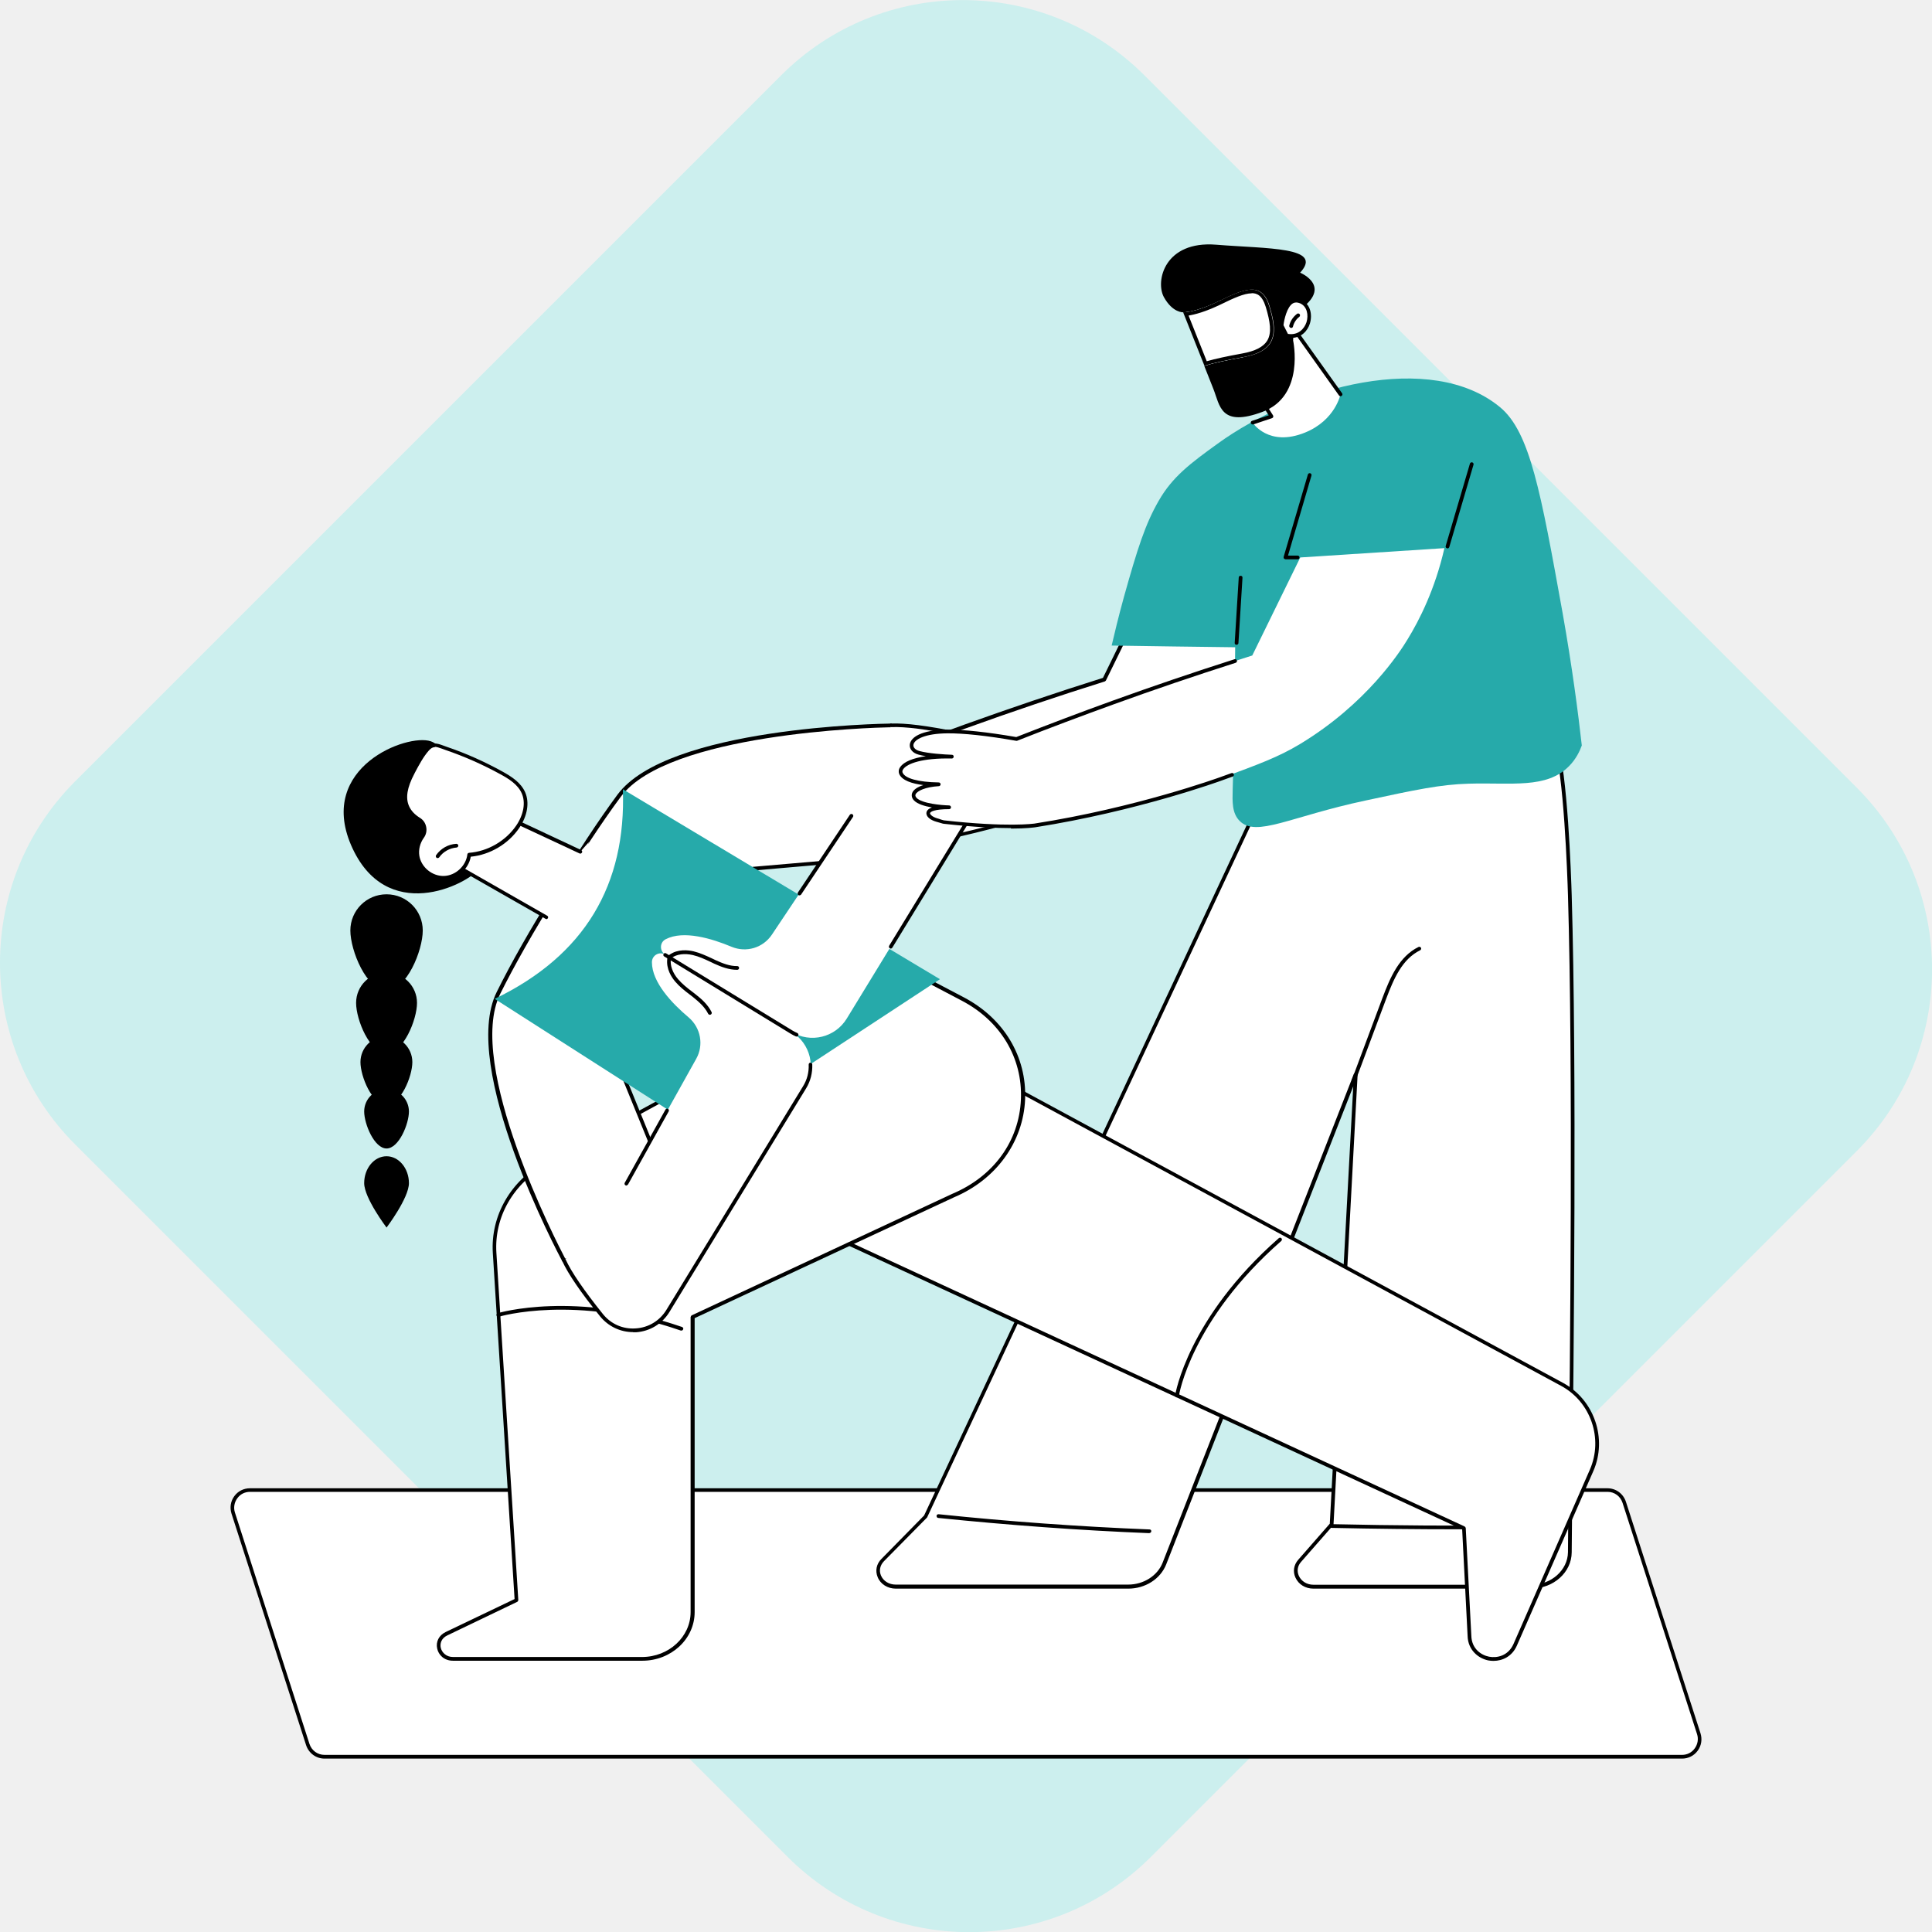
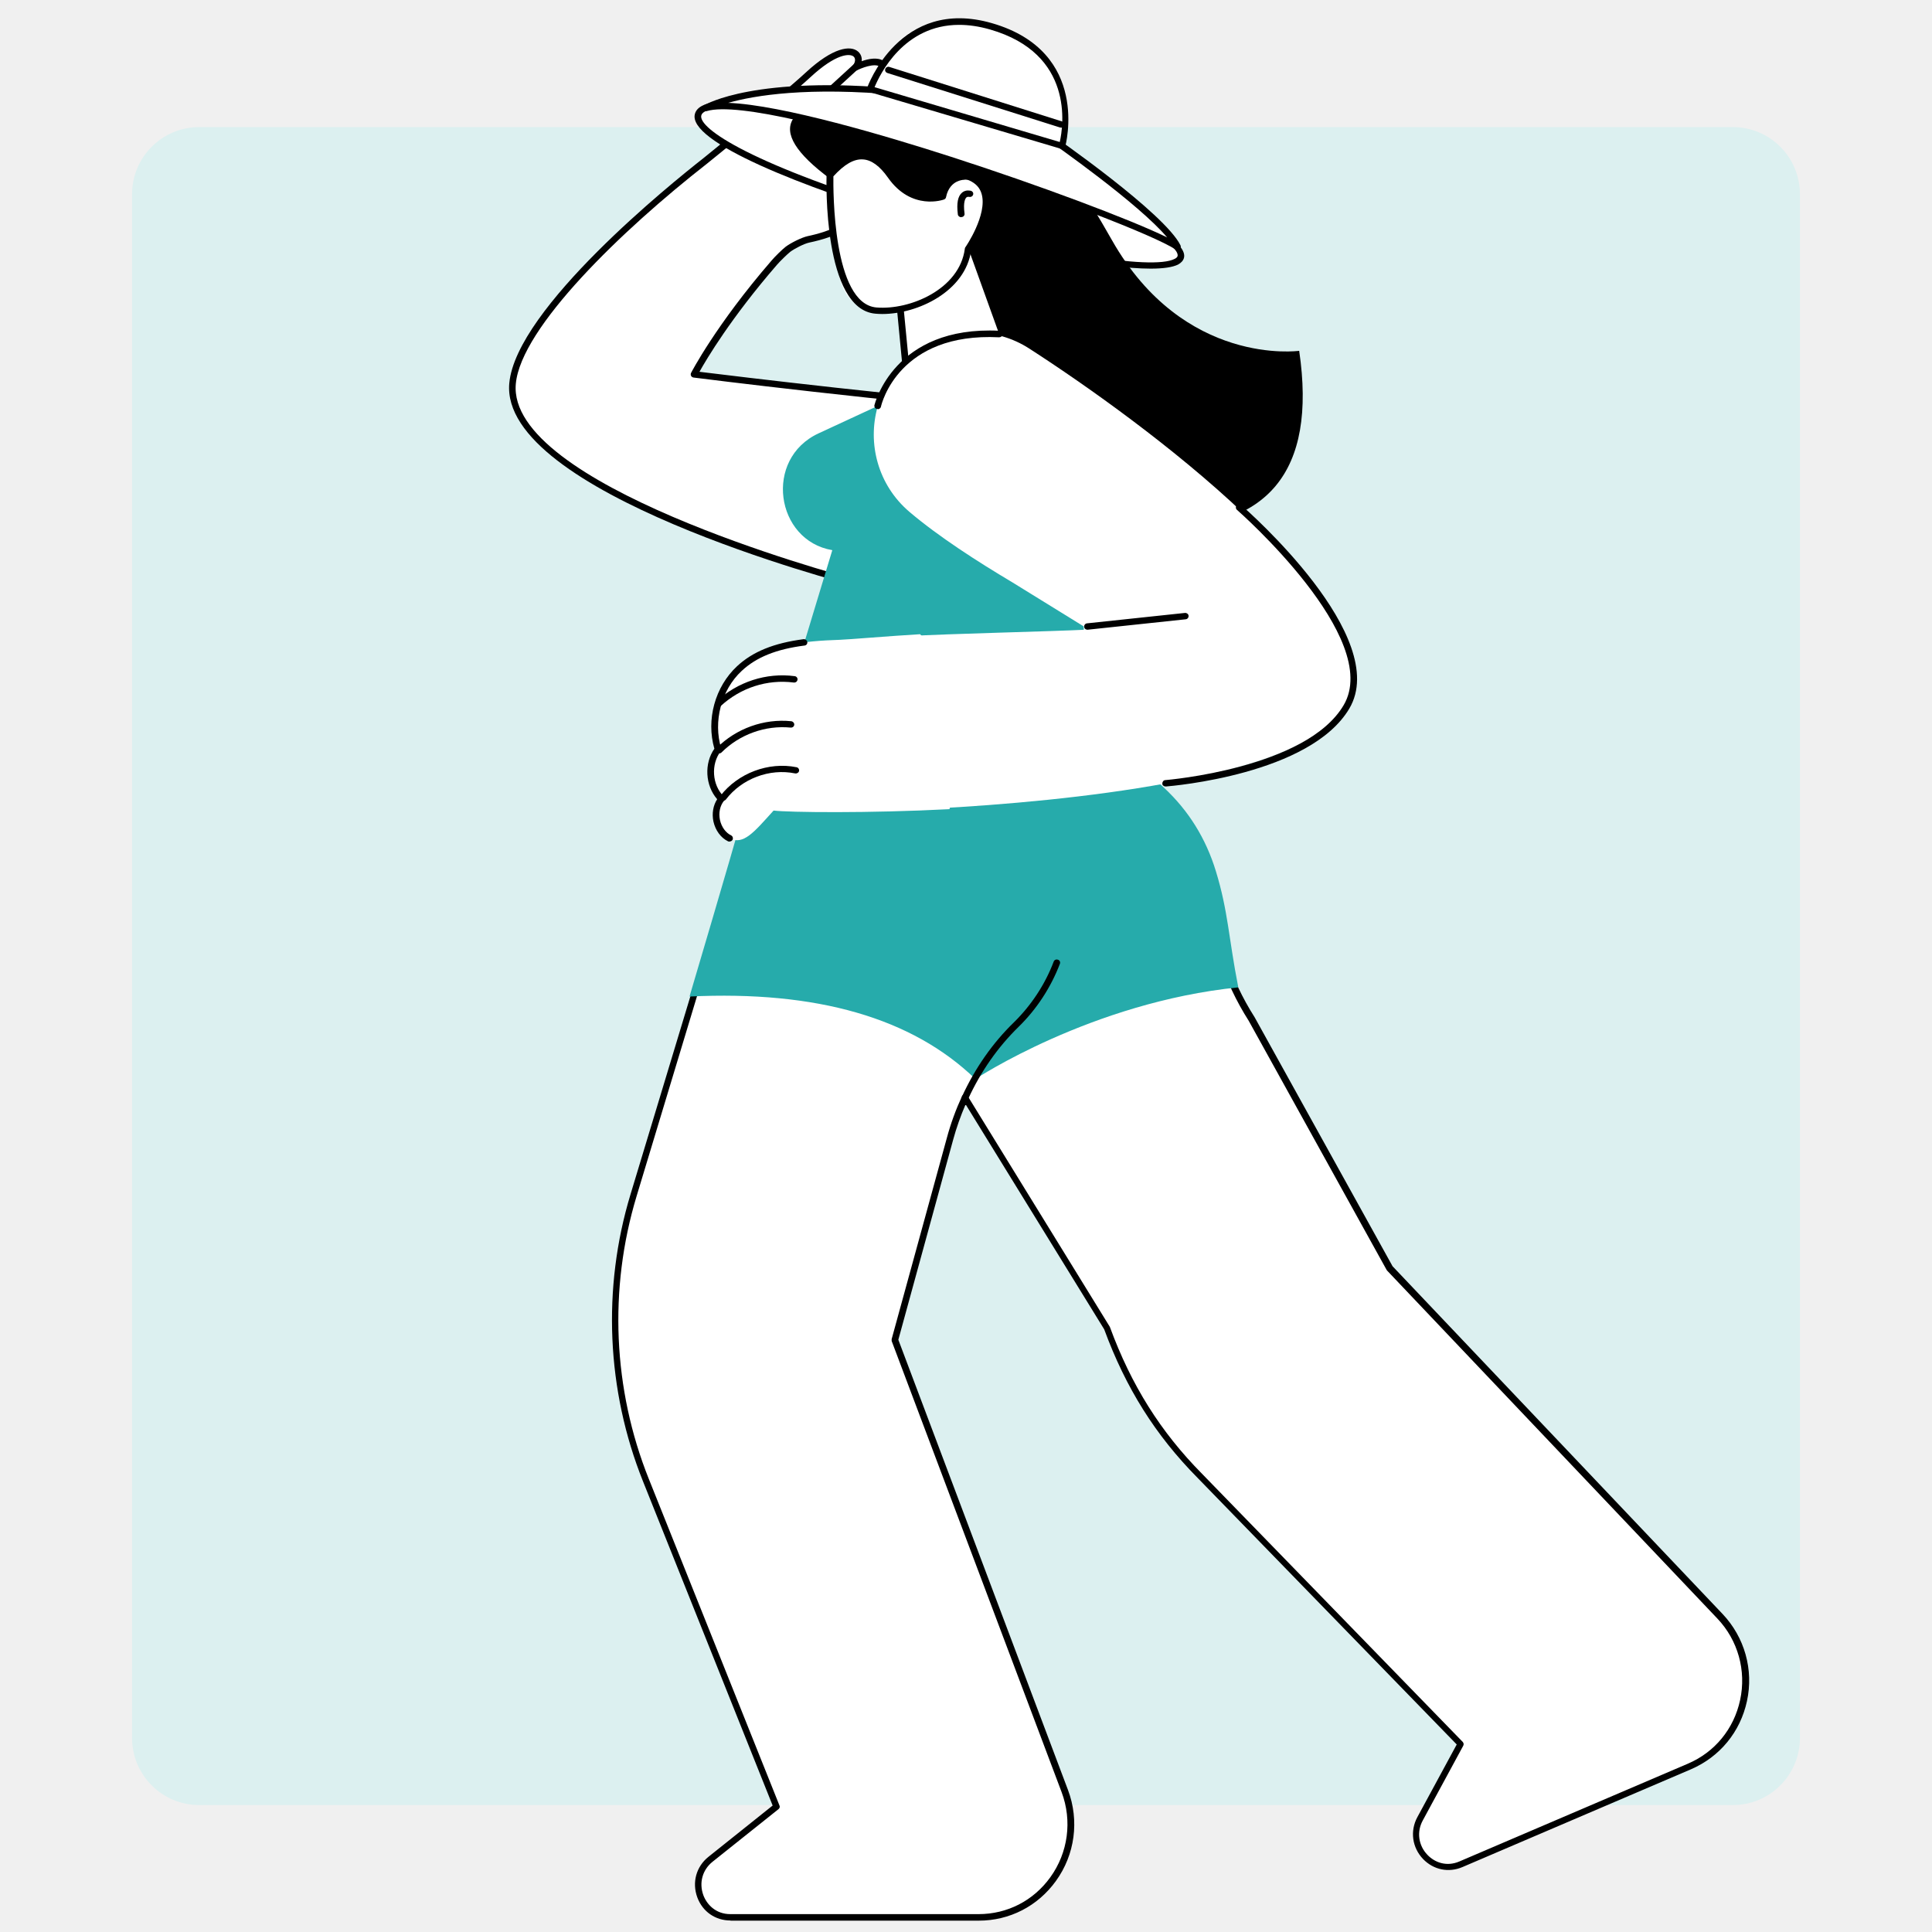
<svg xmlns="http://www.w3.org/2000/svg" id="Capa_1" data-name="Capa 1" viewBox="0 0 124.35 124.35">
  <defs>
    <style>
      .cls-1 {
+         fill: none;
+       }
+ 
+       .cls-2 {
+         fill: #26abab;
+       }
+ 
+       .cls-3 {
+         fill: #dcf0f0;
+       }
+ 
+       .cls-4 {
+         clip-path: url(#clippath-1);
+       }
+ 
+       .cls-5 {
        fill: #fff;
      }

-       .cls-2 {
-         fill: #26aaaa;
-       }
- 
-       .cls-3 {
-         fill: #ccefee;
+       .cls-6 {
+         clip-path: url(#clippath);
      }
    </style>
+     <clipPath id="clippath">
+       <rect class="cls-1" x="32.76" y=".73" width="79.81" height="122.89" />
+     </clipPath>
+     <clipPath id="clippath-1">
+       <rect class="cls-1" x="32.76" y=".73" width="79.81" height="122.89" />
+     </clipPath>
  </defs>
-   <rect class="cls-3" x="13.22" y="13.52" width="97.91" height="97.32" rx="16.53" ry="16.53" transform="translate(62.18 -25.75) rotate(45)" />
+   <rect class="cls-3" x="8.18" y="8.5" width="108" height="107.35" rx="4.32" ry="4.32" transform="translate(124.35 0) rotate(90)" />
  <g>
-     <g>
-       <path class="cls-1" d="M108.26,113.07H20.89c-.49,0-.93-.32-1.08-.79l-4.8-14.9c-.24-.73.31-1.48,1.08-1.48h87.37c.49,0,.93.32,1.08.79l4.8,14.9c.24.73-.31,1.48-1.08,1.48Z" />
-       <path d="M108.26,113.19H20.89c-.55,0-1.02-.35-1.19-.87l-4.8-14.9c-.12-.39-.06-.79.18-1.12.24-.33.61-.51,1.01-.51h87.37c.55,0,1.02.35,1.19.87l4.8,14.9c.12.39.06.79-.18,1.12-.24.33-.61.51-1.01.51ZM16.09,96.02c-.33,0-.63.15-.82.42-.19.26-.25.6-.15.91l4.8,14.9c.14.42.52.7.97.7h87.37c.33,0,.63-.15.82-.42.19-.26.25-.6.15-.91l-4.8-14.9c-.14-.42-.52-.7-.96-.7H16.09Z" />
+     <g class="cls-6">
+       <path class="cls-5" d="M49.85,16.91c-3.63,4.19-5.15,7.19-5.15,7.19q13.36,1.69,22.88,2.38l-12.4,11.07c-13-4.31-22.83-7.87-22.2-12.86.52-4.08,8.13-10.98,12.39-14.32q5.07-4.09,6.64-5.55c2.65-2.47,3.7-1.3,3.05-.48q2.16-1.13,1.99.67,2.29-.83,1.31,1.4,2.13-.36.54,1.84c-.64.88-1.45,1.74-1.45,1.74q.58.39-.05,1.29c-.63.9-1.81,2.31-3.03,3.25-.6.46-1.66.74-2.31.88-.38.08-1.03.42-1.32.64-.21.16-.68.63-.88.86" />
+       <path d="M67.08,26.65l-11.95,10.67c-1.73-.46-22.53-6.16-21.93-12.62.33-3.62,6.84-9.9,12.31-14.17.05-.04,5.09-4.11,6.65-5.56,1.65-1.53,2.54-1.54,2.78-1.33.14.12.12.37-.05.58-.06.08-.06.19,0,.26.06.07.17.09.26.05.27-.14,1.11-.48,1.47-.25.17.11.24.35.2.71,0,.07.02.14.08.18.06.04.14.05.2.03.23-.08.93-.26,1.17-.02.17.17.12.57-.13,1.14-.03.07-.02.15.03.21.05.06.13.09.2.07.17-.03.68-.06.83.16.07.1.15.44-.51,1.35-.62.86-1.43,1.71-1.44,1.72-.04.04-.06.1-.05.16,0,.06.04.11.09.15.04.03.38.31-.1,1.01-.62.9-1.78,2.27-2.99,3.21-.57.44-1.64.72-2.22.84-.4.09-1.09.44-1.41.68-.22.17-.7.64-.91.89-3.6,4.16-5.16,7.2-5.18,7.23-.03.06-.03.13,0,.19.03.06.09.1.16.11.13.02,13.02,1.64,22.41,2.35M55.18,37.75c.05,0,.1-.02.14-.05l12.4-11.07c.06-.06.08-.14.06-.22-.03-.08-.1-.13-.19-.14-8.62-.63-20.53-2.09-22.57-2.34.45-.81,2.02-3.46,4.99-6.89.19-.22.66-.68.85-.83.28-.21.9-.53,1.24-.6.76-.16,1.79-.45,2.39-.92,1.25-.96,2.44-2.38,3.08-3.3.5-.71.32-1.18.16-1.41.26-.28.85-.94,1.34-1.62.6-.83.77-1.42.52-1.81-.2-.31-.61-.37-.91-.38.21-.59.18-1.01-.08-1.28-.34-.34-.96-.26-1.33-.17-.02-.37-.15-.64-.4-.8-.4-.26-.99-.13-1.41.02.03-.24-.05-.46-.23-.62-.48-.42-1.61-.28-3.36,1.34-1.55,1.44-6.57,5.5-6.62,5.54-2,1.57-12.02,9.63-12.47,14.46-.65,7.04,21.42,12.84,22.35,13.08.02,0,.04,0,.05,0" />
+       <path d="M54.64,11.32c.18,0,.35-.02.53-.05.77-.17,1.37-.75,1.75-1.18.08-.09.07-.22-.02-.29-.09-.07-.22-.06-.3.02-.34.38-.87.91-1.52,1.05-.46.1-.93.01-1.44-.08-.55-.1-1.13-.21-1.69-.05-.11.03-.18.14-.15.25.03.11.15.18.26.14.47-.13.97-.03,1.5.06.35.07.72.13,1.08.13" />
+       <path d="M55.67,9.44c.05,0,.1-.02.14-.05.58-.51,1.15-1.12,1.71-1.72.35-.37.68-.73,1.01-1.06.08-.08.08-.21,0-.29-.08-.08-.22-.08-.3,0-.34.33-.68.71-1.02,1.07-.55.59-1.11,1.19-1.68,1.69-.09.08-.09.21-.01.29.04.04.1.07.16.07" />
+       <path d="M54.21,7.92c.05,0,.1-.02.15-.06.48-.44.94-.89,1.39-1.33.45-.43.91-.88,1.38-1.32.09-.08.09-.21,0-.29-.08-.08-.22-.09-.3,0-.48.44-.94.89-1.39,1.33-.45.44-.91.89-1.38,1.32-.09.08-.09.21,0,.29.04.04.1.06.16.06" />
+       <path d="M52.74,6.65c.05,0,.11-.02.15-.06.25-.23.72-.66,1.2-1.1.47-.43.95-.87,1.2-1.1.09-.08.09-.21,0-.29-.08-.08-.22-.09-.3,0-.25.23-.72.66-1.2,1.1-.47.43-.95.87-1.2,1.1-.09.08-.09.21,0,.29.04.04.1.06.15.06" />
+       <path class="cls-5" d="M40.78,76.95l6.42-21.25c1.06-4.95,5.42-8.65,10.65-8.65,1.58,0,3.1.35,4.46.98,3.77-1.84,6.88-.94,10.25,1.94,2.44,2.09,5.3,4.54,5.41,7.51.11,2.89,1.05,5.68,2.6,8.11l8.89,16.05,21.26,22.4c2.88,3.03,1.86,8.03-1.97,9.67l-14.7,6.29c-1.81.77-3.57-1.19-2.63-2.93l2.6-4.8-16.79-17.27c-2.78-2.82-4.62-5.83-5.97-9.51l-9.14-14.84c-.39.86-.72,1.75-.97,2.67l-3.55,12.95,10.94,29.04c1.48,3.92-1.39,8.13-5.55,8.13h-15.97c-1.96,0-2.83-2.5-1.29-3.73l4.25-3.39-8.41-21.02c-2.33-5.84-2.62-12.3-.8-18.32" />
+       <path d="M62.11,70.43h-.01c-.08,0-.15.05-.18.12-.4.87-.73,1.77-.98,2.7l-3.55,12.94s0,.08,0,.12l10.94,29.04c.69,1.84.42,3.89-.73,5.48-1.09,1.51-2.77,2.37-4.62,2.37h-15.97c-.95,0-1.52-.63-1.74-1.22-.29-.79-.06-1.63.59-2.15l4.25-3.39c.07-.06.1-.15.06-.23l-8.41-21.02c-2.31-5.77-2.59-12.23-.79-18.19l6.42-21.25c1.06-4.93,5.45-8.5,10.44-8.5h0c1.51,0,2.98.32,4.37.96.06.03.13.03.19,0,3.47-1.7,6.46-1.13,10.01,1.91,2.33,1.99,5.23,4.47,5.34,7.37.11,2.84,1.02,5.68,2.63,8.21l8.88,16.04s.02.03.03.04l21.26,22.4c1.32,1.39,1.87,3.35,1.46,5.24-.4,1.86-1.63,3.36-3.37,4.1l-14.7,6.29c-.86.37-1.62.03-2.05-.42-.59-.61-.71-1.49-.3-2.23l2.6-4.8c.04-.08.03-.17-.03-.24l-16.79-17.27c-2.67-2.7-4.55-5.7-5.92-9.43,0-.01-.01-.02-.02-.04l-9.14-14.84c-.04-.06-.11-.1-.18-.1M47.02,123.62h15.97c1.99,0,3.8-.93,4.97-2.55,1.23-1.7,1.52-3.89.78-5.86l-10.92-28.98,3.53-12.88c.21-.77.48-1.53.8-2.27l8.92,14.48c1.39,3.78,3.3,6.82,6.01,9.56l16.68,17.16-2.53,4.67c-.49.9-.34,1.97.37,2.71.67.69,1.64.89,2.53.51l14.7-6.29c1.86-.8,3.18-2.4,3.61-4.39.44-2.02-.15-4.11-1.57-5.61l-21.24-22.38-8.88-16.03c-1.58-2.48-2.47-5.25-2.57-8.02-.12-3.08-3.09-5.62-5.48-7.66-3.62-3.09-6.83-3.71-10.39-2.01-1.42-.64-2.92-.96-4.46-.96h0c-5.19,0-9.75,3.71-10.85,8.82l-6.42,21.24c-1.83,6.04-1.54,12.6.8,18.45l8.35,20.88-4.13,3.3c-.79.63-1.07,1.65-.72,2.61.34.92,1.16,1.49,2.14,1.49" />
+       <path class="cls-2" d="M79.7,63.55c-9.46.96-16.92,5.9-16.92,5.9q-6.11-5.9-18.4-5.31,3.25-10.98,3.92-13.48c1.05-3.89,12.48-4.97,15.12-3.48,2.64,1.49,5.32.05,5.32.05q7.59,2.51,9.52,8.85c.79,2.58.81,4.25,1.44,7.47" />
+       <path d="M62.11,70.86c.08,0,.16-.05.2-.12.82-1.78,1.91-3.34,3.25-4.65,1.16-1.13,2.08-2.54,2.66-4.06.04-.11-.02-.23-.13-.26-.11-.04-.23.01-.27.12-.55,1.46-1.44,2.81-2.56,3.91-1.38,1.34-2.5,2.95-3.34,4.77-.05.1,0,.23.11.27.03.01.06.02.09.02" />
+       <path class="cls-5" d="M44.94,7.37c-.38,1.31,5.01,3.95,14.03,6.65,9.02,2.7,16.65,3.83,17.03,2.53.38-1.31-6.62-4.55-15.64-7.25-9.02-2.7-15.03-3.23-15.41-1.92" />
+       <path d="M47.22,6.9c2.42,0,6.87.73,13.07,2.59,10.39,3.11,15.76,6.12,15.5,7-.02.06-.08.12-.18.17-1.47.77-8.6-.45-16.58-2.84-10.63-3.18-14.13-5.57-13.89-6.4.03-.1.11-.18.26-.26.33-.17.94-.27,1.82-.27M74.07,17.29c.81,0,1.4-.09,1.75-.26.2-.11.33-.25.38-.42.48-1.66-7.77-5.11-15.79-7.51-7.57-2.27-13.55-3.17-15.22-2.29-.25.13-.4.3-.46.51-.53,1.8,6.98,4.75,14.17,6.9,6.45,1.93,12.21,3.07,15.16,3.07" />
+       <path d="M53.41,11.49q-6.53-4.84,3.59-5.66c8.11-.66,11.09,3.5,14.57,9.63,4.63,8.16,12.05,7.12,12.05,7.12q1.72,11.71-9.52,11.38c-11.24-.33-18.37-19.51-18.37-19.51l-2.32-2.95Z" />
    </g>
-     <g>
-       <g>
-         <g>
-           <g>
-             <path class="cls-1" d="M89.87,44.2l.34.37c2.38,2.57,8.86-.06,9.88,3.11.64,1.97.88,7.87.95,9.96.37,12.65.07,34.21,0,42.3-.01,1.22-1.11,2.21-2.46,2.21h-14.03c-.95,0-1.48-.99-.89-1.66l2.06-2.35,1.55-28.93-12.31,31.46c-.35.89-1.28,1.49-2.33,1.49h-14.96c-.98,0-1.5-1.05-.85-1.71l2.77-2.81,22.62-48.4,7.68-5.02Z" />
-             <path d="M98.57,102.25h-14.03c-.52,0-.96-.27-1.16-.71-.18-.39-.11-.82.18-1.15l2.03-2.32,1.51-28.15-12.04,30.77c-.37.94-1.35,1.56-2.44,1.56h-14.96c-.53,0-.99-.29-1.17-.74-.17-.41-.08-.85.24-1.17l2.75-2.8,22.61-48.38s.02-.04.04-.05l7.68-5.02s.11-.02.15.02l.34.37c1.09,1.17,3.08,1.23,5.01,1.28,2.23.06,4.33.12,4.9,1.87.69,2.13.91,8.69.95,9.99.33,11.23.13,29.37.03,39.11-.01,1.21-.02,2.29-.03,3.19-.01,1.28-1.17,2.32-2.58,2.32ZM87.26,69.06s.02,0,.03,0c.06.01.1.06.09.12l-1.55,28.93s-.01.05-.03.07l-2.06,2.35c-.23.26-.28.59-.14.9.16.35.52.57.94.57h14.03c1.28,0,2.33-.94,2.35-2.09,0-.91.02-1.98.03-3.19.11-9.74.3-27.87-.03-39.1-.04-1.29-.26-7.83-.94-9.92-.52-1.6-2.54-1.65-4.68-1.71-1.98-.05-4.03-.11-5.18-1.35l-.27-.29-7.56,4.94-22.61,48.36s-.01.02-.02.03l-2.77,2.81c-.25.26-.32.6-.19.91.15.36.52.59.95.59h14.96c1,0,1.89-.57,2.22-1.41l12.31-31.46s.06-.08.11-.08ZM59.58,97.61h0,0Z" />
-           </g>
-           <path d="M73.99,98.68s0,0,0,0c-4.52-.18-9.1-.52-13.6-.98-.07,0-.11-.07-.11-.13,0-.07.06-.11.13-.11,4.5.47,9.07.8,13.58.98.07,0,.12.06.11.12,0,.06-.06.11-.12.11Z" />
-           <path d="M93.98,98.43c-2.76,0-5.53-.03-8.27-.09-.07,0-.12-.06-.12-.12,0-.07.05-.12.12-.12,4.06.09,8.17.12,12.23.07h0c.07,0,.12.05.12.12,0,.07-.05.12-.12.12-1.32.01-2.65.02-3.97.02Z" />
-           <path d="M87.13,69.62s-.03,0-.04,0c-.06-.02-.09-.09-.07-.15l1.96-5.24c.5-1.33,1.08-2.67,2.32-3.28.06-.03.13,0,.16.05.03.06,0,.13-.05.16-1.16.57-1.7,1.82-2.2,3.15l-1.96,5.24s-.06.08-.11.08Z" />
-         </g>
-         <g>
-           <g>
-             <path class="cls-1" d="M83.44,36.82c-3.09.2-6.19.4-9.28.6-1.03,2.1-2.06,4.21-3.09,6.31-2.92.92-5.92,1.92-8.99,3.03-2.12.77-4.19,1.55-6.2,2.34-1.45-.25-3.19-.5-4.44-.49-2.57.03-2.69,1.14-1.83,1.37.62.17,1.62.22,2.12.24-2.63-.05-3.44.64-3.28,1.06.22.59,1.63.7,2.44.71-1.2.07-1.91.53-1.52.95.44.48,2.19.53,2.19.53-1.81-.02-1.48.61-.83.81.25.07.44.14.48.14,4.16.47,5.85.21,5.85.21,6.65-1.03,11.99-3,11.99-3,2.46-.91,3.69-1.36,5.06-2.18,4.32-2.6,6.48-5.97,6.95-6.75.75-1.22,1.77-3.21,2.38-5.89Z" />
-             <path d="M55.53,54.84c-.95,0-2.36-.06-4.34-.28-.03,0-.08-.02-.22-.06-.08-.02-.17-.05-.28-.08-.33-.1-.64-.31-.6-.58.02-.14.14-.25.35-.33-.46-.08-.94-.22-1.16-.46-.13-.14-.17-.31-.11-.47.08-.21.34-.39.72-.51-.73-.09-1.39-.3-1.56-.73-.05-.14-.03-.3.08-.44.23-.33.81-.57,1.64-.69-.17-.03-.33-.06-.47-.1-.38-.1-.6-.37-.56-.66.06-.45.72-.93,2.42-.95,1.04,0,2.52.15,4.43.48,2.04-.8,4.12-1.59,6.17-2.33,2.95-1.06,5.96-2.08,8.95-3.02l3.07-6.27s.06-.06.1-.07l9.28-.6s.07.01.1.04c.02.03.03.07.03.1-.48,2.12-1.28,4.11-2.39,5.93-.75,1.23-2.94,4.35-6.99,6.79-1.38.83-2.62,1.29-5.08,2.19-.05.02-5.43,1.98-12.01,3.01-.04,0-.51.08-1.54.08ZM51.49,53.61c-.89,0-1.15.17-1.16.26-.01.07.14.23.43.32.11.03.2.06.28.09.08.02.16.05.18.05,4.09.46,5.8.21,5.82.21,6.56-1.02,11.91-2.97,11.97-2.99,2.45-.9,3.68-1.36,5.04-2.17,4.01-2.41,6.17-5.5,6.91-6.71,1.07-1.75,1.85-3.66,2.33-5.7l-9.05.58-3.06,6.25s-.04.05-.07.06c-3,.94-6.02,1.96-8.98,3.03-2.07.75-4.15,1.53-6.2,2.34-.02,0-.04.01-.06,0-1.88-.33-3.4-.49-4.42-.48-1.44.01-2.14.39-2.19.74-.02.17.13.33.39.4.6.16,1.56.22,2.09.24.07,0,.12.06.11.12,0,.07-.05.12-.12.12-1.92-.04-2.87.33-3.12.68-.06.08-.07.15-.05.22.15.38,1,.62,2.33.64.06,0,.12.05.12.12,0,.06-.05.12-.11.12-.87.05-1.41.31-1.5.53-.02.05-.03.12.06.22.34.37,1.63.48,2.1.49.07,0,.12.06.12.12,0,.07-.05.12-.12.12-.02,0-.04,0-.06,0Z" />
-           </g>
-           <g>
-             <path class="cls-2" d="M79.5,41.67c-.03,3.75-.08,6.63-.16,9.15-.02.78-.05,1.52.45,2.02,1.07,1.07,3.23-.28,8.12-1.32,3.21-.69,4.81-1.03,6.63-1.08,2.76-.08,4.99.34,6.44-1.12.46-.46.7-.98.83-1.34-.23-2.05-.61-5.01-1.24-8.55-1.4-7.75-2.09-11.62-4.02-13.22-4.43-3.67-13.09-1.34-18.17,2.34-1.76,1.27-2.92,2.14-3.8,3.68-.87,1.51-1.36,3.05-2.24,6.19-.36,1.31-.62,2.4-.79,3.13,2.65.04,5.3.08,7.95.11Z" />
-             <path d="M79.58,41.5s0,0,0,0c-.07,0-.12-.06-.11-.13l.26-4.2c0-.07.06-.12.13-.11.07,0,.12.06.11.13l-.26,4.2c0,.06-.06.11-.12.11Z" />
-             <path d="M93.16,35.29s-.02,0-.03,0c-.06-.02-.1-.08-.08-.15l1.56-5.3c.02-.06.08-.1.15-.08.06.02.1.08.08.15l-1.56,5.3c-.02.05-.06.09-.11.09Z" />
-             <path d="M83.52,36h-.78s-.07-.02-.1-.05c-.02-.03-.03-.07-.02-.11l1.56-5.3c.02-.06.08-.1.15-.08.06.02.1.08.08.15l-1.51,5.15h.62c.07,0,.12.05.12.12s-.05.12-.12.12Z" />
-           </g>
-         </g>
-         <g>
-           <path class="cls-1" d="M81.84,26.79l-1.55-2.42s-1.29-4.22,3.17-2.95l2.82,3.95s-.32,1.67-2.28,2.47c-2.36.96-3.38-.64-3.38-.64l1.22-.41Z" />
-           <path d="M80.62,27.32s-.1-.03-.11-.08c-.02-.06.01-.13.07-.15l1.08-.36-1.47-2.29s-.01-.02-.01-.03c-.02-.08-.56-1.89.35-2.82.57-.58,1.57-.68,2.97-.28.03,0,.05.02.06.05l2.82,3.95c.04.05.03.13-.03.17-.05.04-.13.03-.17-.03l-2.79-3.92c-1.29-.36-2.19-.28-2.69.23-.77.79-.34,2.4-.3,2.57l1.54,2.41s.02.07.01.1c-.01.03-.04.06-.07.07l-1.22.41s-.03,0-.04,0Z" />
-           <g>
-             <g>
-               <path d="M78.5,19.36c-1.6.78-2.34.74-2.34.74,0,0-.68.05-1.25-.98-.56-1.03.05-3.64,3.37-3.37s6.94.13,5.4,1.8c0,0,2.34.96-.39,2.62l-.06,1.75s.78,3.55-1.95,4.58c-2.73,1.03-2.76-.4-3.18-1.46-.12-.31-.34-.86-.59-1.49.61-.19,1.41-.36,2.47-.55,2.3-.41.1-4.41-1.5-3.63Z" />
-               <g>
-                 <path class="cls-1" d="M78.5,19.36c1.6-.78,2.73-1.25,3.21.34.48,1.59.6,2.88-1.7,3.29-1.06.19-1.87.36-2.47.55-.6-1.51-1.37-3.44-1.37-3.44,0,0,.74.04,2.34-.74Z" />
-                 <path d="M80.56,18.87c.32,0,.67.11.91.89.28.93.4,1.66.09,2.17-.25.4-.77.67-1.6.82-.99.18-1.73.34-2.29.5l-1.17-2.94c.38-.06,1.07-.23,2.1-.73.78-.38,1.47-.7,1.96-.7ZM80.56,18.64c-.55,0-1.25.32-2.07.72-1.45.71-2.19.74-2.32.74-.01,0-.02,0-.02,0,0,0,.77,1.93,1.37,3.44.61-.19,1.41-.36,2.47-.55,2.3-.41,2.18-1.7,1.7-3.29-.23-.77-.62-1.06-1.14-1.06Z" />
-               </g>
-             </g>
-             <g>
-               <g>
-                 <path class="cls-1" d="M82.49,20.97s.21-1.99,1.23-1.55c1.02.44.56,2.49-.91,2.18l-.32-.63Z" />
-                 <path d="M83.1,21.75c-.1,0-.21-.01-.32-.03-.04,0-.07-.03-.08-.06l-.32-.63s-.01-.04-.01-.07c0-.05.14-1.28.73-1.63.2-.12.42-.12.66-.02.59.26.72.95.55,1.51-.14.46-.54.93-1.21.93ZM82.89,21.49c.67.11,1.06-.33,1.2-.75.14-.45.05-1.02-.42-1.22-.17-.07-.32-.07-.45,0-.39.23-.57,1.06-.61,1.41l.28.55Z" />
-               </g>
-               <path d="M83.1,21.1s-.02,0-.03,0c-.06-.02-.1-.08-.09-.14.07-.3.25-.57.5-.76.05-.04.13-.03.17.02.04.05.03.13-.02.17-.2.15-.35.38-.41.63-.01.05-.06.09-.12.09Z" />
-             </g>
-           </g>
-         </g>
-       </g>
-       <g>
-         <g>
-           <g>
-             <g>
-               <path class="cls-1" d="M45.62,75.87l48.59,22.48.36,6.93c.04,1.63,2.27,2.08,2.93.59l4.92-11.23c.9-2.06.08-4.47-1.9-5.54l-44.42-24.03-10.49,10.81Z" />
-               <path d="M96.12,106.9c-.11,0-.22-.01-.33-.03-.64-.13-1.31-.67-1.33-1.58l-.35-6.85-48.53-22.45s-.06-.05-.07-.09c0-.04,0-.08.03-.1l10.49-10.81s.1-.05.14-.02l44.42,24.03c2.02,1.09,2.88,3.59,1.96,5.69l-4.92,11.23c-.31.7-.93.98-1.5.98ZM45.83,75.84l48.44,22.41s.07.06.07.1l.36,6.93c.02.84.63,1.25,1.14,1.35.51.1,1.23-.05,1.57-.81l4.92-11.23c.87-1.99.06-4.36-1.85-5.39l-44.34-23.99-10.31,10.62Z" />
-             </g>
-             <path d="M75.76,89.94s-.01,0-.02,0c-.07,0-.11-.07-.1-.14,0-.05.81-4.97,6.67-10.11.05-.04.12-.04.17.01.04.05.04.12-.01.17-5.8,5.08-6.59,9.92-6.59,9.97,0,.06-.06.1-.12.1Z" />
-           </g>
-           <g>
-             <g>
-               <path class="cls-1" d="M58.21,62.33l3.75,1.97c5.45,2.86,5.1,10.25-.61,12.65l-16.77,7.82v18.99c0,1.66-1.46,3.01-3.25,3.01h-12.16c-.97,0-1.29-1.21-.43-1.62l4.5-2.16-1.41-22.35c-.15-2.35,1.14-4.59,3.34-5.78l23.05-12.54Z" />
-               <path d="M41.32,106.89h-12.16c-.59,0-.94-.39-1.02-.78-.1-.44.11-.86.55-1.07l4.43-2.12-1.4-22.27c-.15-2.41,1.15-4.67,3.4-5.89l23.05-12.54s.08-.02.11,0l3.75,1.97c2.59,1.36,4.06,3.82,3.95,6.57-.12,2.75-1.87,5.16-4.57,6.3l-16.7,7.78v18.92c0,1.73-1.51,3.13-3.37,3.13ZM58.21,62.46l-22.99,12.51c-2.17,1.18-3.42,3.35-3.27,5.67l1.41,22.35s-.02.09-.07.11l-4.5,2.16c-.4.19-.48.54-.42.8.07.29.34.59.79.59h12.16c1.73,0,3.13-1.3,3.13-2.89v-18.99s.03-.09.07-.11l16.77-7.82c2.66-1.12,4.31-3.39,4.42-6.09.11-2.66-1.31-5.04-3.82-6.35l-3.69-1.94Z" />
-             </g>
-             <path d="M43.86,85.64s-.03,0-.04,0c-6.78-2.35-11.66-.91-11.71-.89-.06.02-.13-.02-.15-.08-.02-.06.02-.13.08-.15.05-.02,5-1.48,11.86.89.06.02.1.09.07.15-.02.05-.06.08-.11.08Z" />
-           </g>
-         </g>
-         <g>
-           <g>
-             <path class="cls-1" d="M39.84,51.21c-1.48,2-2.94,4.3-4.08,6.21-1.18,1.89-2.57,4.24-3.67,6.47-2.41,4.86,4.22,17.22,4.22,17.22l5.47.05,1.66-3.8-3.23-7.92,3.56-2.12,3.83,2.21,4.33-7.08-3.71-2.41.27-4.14,8.53-.74,2.62-3.21-2.27-5.28s-14.29.17-17.51,4.53Z" />
-             <path d="M41.76,81.29h0l-5.47-.05s-.08-.02-.1-.06c-.27-.51-6.63-12.47-4.22-17.33.93-1.88,2.17-4.06,3.68-6.48,1.47-2.44,2.84-4.53,4.09-6.22l.1.07-.1-.07c3.22-4.36,17.02-4.57,17.61-4.58.04,0,.09.03.11.07l2.27,5.28s.01.09-.02.12l-2.62,3.21s-.05.04-.08.04l-8.42.73-.26,3.96,3.65,2.37c.05.04.07.11.04.16l-4.33,7.08c-.03.06-.11.07-.16.04l-3.77-2.17-3.41,2.04,3.19,7.83s.01.06,0,.09l-1.66,3.8s-.06.07-.11.07ZM36.37,81l5.32.05,1.61-3.68-3.21-7.88c-.02-.05,0-.12.05-.15l3.56-2.12s.08-.02.12,0l3.73,2.15,4.21-6.88-3.61-2.34s-.06-.06-.05-.11l.27-4.14c0-.06.05-.11.11-.11l8.48-.73,2.54-3.11-2.21-5.14c-1.15.02-14.31.38-17.34,4.48-1.24,1.68-2.62,3.77-4.08,6.21-1.5,2.41-2.74,4.59-3.67,6.46-2.27,4.57,3.68,16.1,4.18,17.05Z" />
-           </g>
-           <path class="cls-2" d="M60.49,63.03l-15.12,9.92-13.53-8.66c5.81-2.8,8.47-7.35,8.25-13.49l20.4,12.22Z" />
-           <g>
-             <path class="cls-1" d="M42.82,61.45l8.13,4.97c1.22.74,1.6,2.33.86,3.55l-8.8,14.4c-.95,1.55-3.15,1.69-4.29.27-.97-1.2-1.97-2.55-2.41-3.52l2.83-2.8,5.67-10.17c.5-.89.29-2-.48-2.66-1.07-.9-2.37-2.26-2.37-3.56,0-.45.49-.72.87-.48Z" />
-             <path d="M40.75,85.74c-.83,0-1.6-.37-2.13-1.02-1.23-1.52-2.05-2.72-2.43-3.55-.03-.06,0-.13.06-.16.06-.03.13,0,.16.06.37.81,1.18,1.99,2.39,3.5.52.65,1.29.99,2.12.93.82-.05,1.54-.49,1.97-1.19l8.8-14.4c.26-.42.38-.9.36-1.39,0-.07.05-.12.11-.12.06,0,.12.05.12.11.02.54-.11,1.07-.39,1.53l-8.8,14.4c-.47.77-1.26,1.25-2.16,1.31-.06,0-.13,0-.19,0Z" />
-             <path d="M40.32,76.31s-.04,0-.06-.02c-.06-.03-.08-.1-.05-.16l2.62-4.71c.03-.06.1-.08.16-.05.06.03.08.1.05.16l-2.62,4.71s-.06.06-.1.06Z" />
-             <path d="M45.69,65.32s-.09-.02-.11-.07c-.22-.44-.6-.77-.97-1.07-.07-.06-.15-.11-.22-.17-.33-.25-.66-.51-.93-.83-.23-.27-.6-.82-.51-1.48,0-.07.07-.11.13-.1.07,0,.11.07.1.13-.06.41.11.88.46,1.29.26.3.58.56.9.8.07.06.15.11.22.17.4.31.8.67,1.04,1.15.03.06,0,.13-.05.16-.02,0-.04.01-.05.01Z" />
-           </g>
-           <g>
-             <path class="cls-1" d="M42.82,61.45l8.13,4.97c1.22.74,2.8.36,3.55-.86l8.8-14.4c.95-1.55.07-3.57-1.71-3.94-1.51-.32-3.17-.59-4.24-.54l-1.2,3.8-6.47,9.68c-.57.85-1.65,1.17-2.59.78-1.29-.54-3.1-1.08-4.24-.49-.4.2-.41.76-.03,1Z" />
-             <path d="M57.33,61.05s-.04,0-.06-.02c-.06-.03-.07-.11-.04-.16l5.97-9.77c.43-.7.49-1.54.16-2.3-.33-.76-.98-1.29-1.79-1.46-1.9-.4-3.31-.58-4.21-.54-.06,0-.12-.05-.12-.11,0-.07.05-.12.11-.12.91-.04,2.35.14,4.27.54.89.19,1.61.77,1.96,1.6.36.83.29,1.75-.18,2.52l-5.97,9.77s-.06.06-.1.06Z" />
-             <path d="M51.28,66.71s-.03,0-.05,0c-.12-.05-.24-.12-.36-.19l-8.12-4.96c-.06-.03-.07-.11-.04-.16.03-.06.11-.07.16-.04l8.12,4.96c.11.07.22.12.33.17.06.03.09.1.06.16-.02.04-.06.07-.11.07Z" />
-             <path d="M51.46,57.63s-.05,0-.07-.02c-.05-.04-.07-.11-.03-.17l3.34-5c.04-.05.11-.07.17-.03.05.04.07.11.03.17l-3.34,5s-.06.05-.1.05Z" />
-             <path d="M47.44,62.42c-.53,0-1.02-.19-1.48-.4-.08-.04-.17-.08-.25-.12-.36-.17-.73-.34-1.12-.43-.52-.12-1.02-.06-1.36.18-.05.04-.13.02-.17-.03-.04-.05-.02-.13.03-.17.54-.38,1.2-.3,1.55-.22.41.1.8.28,1.17.45.08.04.17.08.25.12.44.2.91.39,1.39.38h0c.07,0,.12.05.12.12,0,.07-.05.12-.12.12,0,0-.01,0-.02,0Z" />
-           </g>
-         </g>
-         <g>
-           <g>
-             <path d="M28.76,50.3s.16-2.19-1.04-2.59c-1.52-.51-7.27,1.66-5.13,6.67,2.23,5.19,7.48,2.59,8.31,1.48.83-1.11-2.15-5.56-2.15-5.56Z" />
-             <g>
-               <path d="M27.21,59.89c0,1.29-1.04,3.85-2.33,3.85s-2.33-2.56-2.33-3.85,1.04-2.33,2.33-2.33,2.33,1.04,2.33,2.33Z" />
-               <path d="M26.84,64.55c0,1.08-.88,3.24-1.96,3.24s-1.96-2.15-1.96-3.24.88-1.96,1.96-1.96,1.96.88,1.96,1.96Z" />
-               <path d="M26.54,68.36c0,.92-.75,2.75-1.67,2.75s-1.67-1.83-1.67-2.75.75-1.67,1.67-1.67,1.67.75,1.67,1.67Z" />
-               <path d="M26.32,71.54c0,.8-.65,2.38-1.44,2.38s-1.44-1.58-1.44-2.38.65-1.44,1.44-1.44,1.44.65,1.44,1.44Z" />
-               <path d="M26.32,76.15c0,.96-1.44,2.86-1.44,2.86,0,0-1.44-1.9-1.44-2.86s.65-1.73,1.44-1.73,1.44.78,1.44,1.73Z" />
-             </g>
-           </g>
-           <path class="cls-1" d="M32.4,52.5l4.95,2.32.55-.62s-1.06,4-2.5,5.34l-.24-.51-5.87-3.35,3.11-3.18Z" />
-           <path d="M35.16,59.15s-.04,0-.06-.02l-5.87-3.35s-.05-.05-.06-.09c0-.04,0-.07.03-.1l3.11-3.18s.09-.05.14-.02l4.95,2.32c.06.03.09.1.06.16-.03.06-.1.09-.16.06l-4.88-2.28-2.94,3.01,5.74,3.28c.06.03.08.11.04.16-.02.04-.06.06-.1.06Z" />
-           <g>
-             <g>
-               <path class="cls-1" d="M32.28,49.76c.56.31,1.15.68,1.41,1.27.31.71.07,1.55-.36,2.19-.7,1.03-1.88,1.72-3.13,1.81-.09.79-.82,1.46-1.62,1.49-.8.02-1.57-.61-1.7-1.4-.07-.44.05-.89.31-1.25.26-.36.17-.87-.21-1.11-.32-.2-.59-.46-.75-.8-.31-.7-.01-1.51.35-2.19.27-.51.56-1.08.93-1.51.39-.45.66-.25,1.22-.06,1.23.42,2.43.95,3.57,1.58Z" />
-               <path d="M28.53,56.64c-.84,0-1.64-.66-1.78-1.5-.08-.45.04-.94.33-1.34.11-.15.15-.34.11-.52-.04-.18-.14-.33-.29-.42-.39-.24-.65-.52-.79-.86-.35-.8.03-1.69.35-2.3l.04-.08c.25-.48.54-1.03.91-1.45.39-.45.72-.33,1.13-.18.07.03.14.05.22.08,1.24.42,2.44.96,3.58,1.59.6.33,1.19.72,1.46,1.33.29.66.15,1.52-.38,2.3-.7,1.03-1.88,1.73-3.12,1.85-.14.81-.9,1.47-1.73,1.49-.01,0-.03,0-.04,0ZM27.99,48.09c-.14,0-.25.06-.4.23-.35.4-.63.93-.88,1.4l-.04.08c-.47.89-.58,1.56-.34,2.09.13.29.36.54.7.75.21.13.35.33.4.58.05.24,0,.5-.15.7-.25.35-.35.77-.29,1.16.12.74.83,1.32,1.58,1.3.75-.02,1.42-.64,1.51-1.38,0-.06.05-.1.11-.11,1.2-.09,2.36-.76,3.04-1.76.48-.71.61-1.49.35-2.07-.25-.57-.83-.93-1.36-1.22-1.13-.62-2.32-1.15-3.55-1.57-.08-.03-.15-.05-.22-.08-.2-.07-.34-.12-.46-.12Z" />
-             </g>
-             <path d="M28.17,55.23s-.05,0-.07-.02c-.05-.04-.07-.11-.03-.17.3-.43.78-.7,1.3-.73.07,0,.12.05.13.11,0,.07-.05.12-.11.13-.44.03-.87.27-1.12.63-.02.03-.06.05-.1.05Z" />
-           </g>
-         </g>
-       </g>
-       <g>
-         <path class="cls-1" d="M92.97,35.28c-3.09.2-6.19.4-9.28.6-1.03,2.1-2.06,4.21-3.09,6.31-2.92.92-5.92,1.92-8.99,3.03-2.12.77-4.19,1.55-6.2,2.34-1.45-.25-3.19-.5-4.44-.49-2.57.03-2.69,1.14-1.83,1.37.62.17,1.62.22,2.12.24-2.63-.05-3.44.64-3.28,1.06.22.59,1.63.7,2.44.71-1.2.07-1.91.53-1.52.95.44.48,2.19.53,2.19.53-1.81-.02-1.48.61-.83.81.25.07.44.14.48.14,4.16.47,5.85.21,5.85.21,6.65-1.03,11.99-3,11.99-3,2.46-.91,3.69-1.36,5.06-2.18,4.32-2.6,6.48-5.97,6.95-6.75.75-1.22,1.77-3.21,2.38-5.89Z" />
-         <path d="M65.07,53.3c-.95,0-2.36-.06-4.34-.28-.03,0-.08-.02-.22-.06-.08-.02-.17-.05-.28-.08-.33-.1-.64-.31-.6-.58.02-.14.14-.25.35-.33-.46-.08-.94-.22-1.16-.46-.13-.14-.17-.31-.11-.47.08-.21.34-.39.72-.51-.73-.09-1.39-.3-1.56-.73-.05-.14-.03-.3.08-.44.23-.33.81-.57,1.64-.69-.17-.03-.33-.06-.47-.1-.38-.1-.6-.37-.56-.66.06-.45.72-.93,2.42-.95,1.04,0,2.52.15,4.43.48,2.04-.8,4.12-1.59,6.17-2.33,2.6-.94,5.25-1.84,7.88-2.68.06-.02.13.01.15.08.02.06-.01.13-.08.15-2.63.84-5.28,1.74-7.87,2.68-2.07.75-4.15,1.53-6.2,2.34-.02,0-.04.01-.06,0-1.88-.33-3.4-.49-4.42-.48-1.44.01-2.14.39-2.19.74-.02.17.13.33.39.4.6.16,1.56.22,2.09.24.07,0,.12.06.11.12,0,.07-.05.12-.12.12-1.92-.04-2.87.33-3.12.68-.06.08-.07.15-.05.22.15.38,1,.62,2.33.64.06,0,.12.05.12.12,0,.06-.05.12-.11.12-.87.05-1.41.31-1.5.53-.02.05-.03.12.06.22.34.37,1.63.48,2.1.49.07,0,.12.06.12.12,0,.07-.06.12-.12.12-.94,0-1.21.16-1.23.26-.01.07.14.23.43.32.11.03.2.06.28.09.08.02.16.05.18.05,4.1.46,5.8.21,5.82.21,6.56-1.02,11.91-2.97,11.97-2.99l.72-.26c.06-.02.13,0,.15.07.02.06,0,.13-.07.15l-.72.26c-.05.02-5.43,1.98-12.01,3.01-.04,0-.51.08-1.54.08Z" />
-       </g>
+     <polygon class="cls-5" points="57.81 18.39 58.53 25.9 65.49 24.15 62.13 14.82 57.81 18.39" />
+     <g class="cls-4">
+       <path d="M65.21,24l-6.49,1.64-.69-7.16,4-3.31,3.18,8.83ZM58.53,26.11s.04,0,.05,0l6.96-1.76c.06-.01.11-.05.13-.1s.03-.11.01-.16l-3.36-9.33c-.02-.06-.08-.11-.15-.13-.07-.02-.14,0-.19.04l-4.32,3.57c-.05.04-.08.11-.07.18l.72,7.51c0,.06.04.12.09.15.04.02.08.04.12.04" />
+       <path class="cls-5" d="M53.43,11.27c.54,4.58-.26,8.45,2.96,8.72,2.16.18,5.56-1.17,5.92-3.96q2.46-3.57.18-4.6c-.49-.22-1.56,0-1.8,1.21q-1.92.73-3.36-1.33c-1.44-2.06-2.82-1.25-3.9-.04" />
+       <path d="M62.09,11.56c.12,0,.23.02.31.06.41.19.67.47.78.86.39,1.34-1.03,3.42-1.05,3.44-.02.03-.03.06-.03.09-.34,2.61-3.54,3.96-5.69,3.78-2.83-.24-2.78-7.62-2.77-8.44.7-.77,1.32-1.13,1.9-1.09.55.03,1.09.43,1.61,1.17,1.52,2.17,3.59,1.42,3.61,1.41.07-.03.12-.08.13-.15.12-.6.45-.88.7-1,.17-.08.35-.12.5-.12M56.79,20.21c2.28,0,5.35-1.45,5.72-4.11.21-.32,1.49-2.32,1.07-3.74-.15-.51-.49-.88-1.01-1.12-.33-.15-.79-.12-1.18.07-.44.22-.76.63-.9,1.17-.4.11-1.85.36-3-1.29-.6-.86-1.25-1.31-1.94-1.35-.73-.04-1.49.38-2.3,1.29-.03.03-.05.08-.05.13-.01.35-.23,8.65,3.15,8.93.14.01.27.02.42.02" />
+       <path d="M61.87,13.97s.02,0,.03,0c.12-.01.2-.12.18-.23-.1-.76.06-.98.13-1.04.07-.05.15-.03.15-.03.11.03.23-.02.27-.13.04-.11-.02-.22-.14-.26-.03,0-.31-.09-.56.11-.28.23-.37.68-.28,1.41.01.1.11.18.21.18" />
+       <path class="cls-5" d="M67.48,8.77q7.3,5.06,8.31,7.1c-2.7-1.75-26.24-10.18-30.36-8.94q3.15-1.9,12.52-1.03l9.53,2.86Z" />
+       <path d="M67.38,8.96c.44.31,5.92,4.15,7.74,6.32-2.37-1.16-8.32-3.39-13.91-5.19-4.12-1.33-10.88-3.34-14.34-3.47,1.69-.48,5.11-1.05,11.04-.5l9.48,2.85ZM75.79,16.08s.1-.02.14-.05c.07-.06.09-.16.05-.24-1.02-2.07-8.08-6.98-8.38-7.18-.02-.01-.04-.02-.06-.03l-9.53-2.86s-.03,0-.04,0c-9.33-.88-12.52.98-12.66,1.06-.09.05-.12.17-.08.26.04.09.16.14.26.11,3.95-1.19,27.28,7.03,30.18,8.91.04.02.08.03.12.03" />
+       <path class="cls-5" d="M68.36,9.4l-12.35-3.66Q57.98.02,63.78,1.7c6.26,1.81,4.58,7.7,4.58,7.7" />
+       <path d="M61.73,1.6c.61,0,1.27.09,2,.3,5.41,1.56,4.72,6.19,4.48,7.24l-11.92-3.53c.35-.84,1.88-4.01,5.44-4.01M68.36,9.6s.07,0,.1-.03c.05-.03.09-.07.1-.13.02-.06,1.66-6.11-4.72-7.95-5.94-1.71-8.01,4.11-8.03,4.17-.02.05-.01.11.01.16.03.05.07.09.13.1l12.35,3.66s.04,0,.06,0" />
+       <path d="M68.31,8.22c.09,0,.17-.06.2-.14.04-.11-.02-.22-.14-.26l-11.12-3.51c-.11-.04-.23.02-.27.13-.04.11.02.22.14.26l11.12,3.51s.04,0,.07,0" />
+       <path class="cls-2" d="M72.84,48.56c-5.03-2.65-1.52-8.13-4.42-14l3.94-7.77-13.75-.45c-.1-.68-.2-1.1-.2-1.1l-5.72,2.65c-3.55,1.64-2.78,6.9.88,7.52l-4.69,15.5,23.96-2.35Z" />
+       <path class="cls-5" d="M66.24,22.43c-2.14-1.38-4.89-1.37-7,.05-.05.03-.09.06-.14.09-1.34.9-2.21,2.19-2.61,3.6-.67,2.35,0,5.04,2.05,6.78,1.86,1.58,4.38,3.2,6.6,4.52l4.94,3.05c-2.5.13-8.88.26-11.79.43,2.86,2.8,2.82,7.19,1.71,11.1,4.68-.25,10.21-.74,15.04-1.63,5.95-1.1,10.82-2.8,11.67-5.39,2.16-6.55-13.07-17.83-20.47-22.6" />
+       <path d="M69.99,40.53s.02,0,.02,0l6.3-.67c.12-.01.2-.11.19-.23-.01-.11-.12-.19-.23-.18l-6.3.67c-.12.01-.2.11-.19.23.01.1.1.18.21.18" />
+       <path d="M75.03,50.62s.01,0,.02,0c.38-.03,9.29-.77,11.8-5.02,2.71-4.6-6.55-12.73-6.95-13.08-.09-.08-.22-.07-.3.01s-.07.22.02.29c.09.08,9.41,8.26,6.86,12.57-2.4,4.07-11.38,4.81-11.47,4.82-.12,0-.2.11-.2.22,0,.11.1.19.21.19" />
+       <path d="M56.49,26.34c.1,0,.19-.07.21-.16.04-.2,1.16-4.8,7.61-4.47.11,0,.22-.08.22-.2,0-.11-.08-.21-.2-.22-6.81-.35-8.03,4.74-8.05,4.79-.02.11.05.22.16.24.02,0,.03,0,.05,0" />
+       <path class="cls-5" d="M59.22,40.82c-2.02.12-4.58.34-5.17.36-2.29.08-4.78.29-6.46,1.85-1.38,1.28-1.94,3.39-1.38,5.2-.71.92-.61,2.38.22,3.19-.64.76-.36,2.1.53,2.54.89.44,1.55-.37,2.83-1.79.95.12,6.17.18,11.32-.09,1.11-3.91.97-8.46-1.89-11.26" />
+       <path d="M46.96,54.16c.08,0,.15-.04.19-.11.05-.1.01-.23-.09-.28-.35-.17-.62-.54-.72-.99-.1-.46,0-.92.26-1.24.07-.08.06-.2-.01-.27-.76-.74-.85-2.08-.2-2.92.04-.05.05-.12.03-.18-.53-1.72,0-3.77,1.32-4.99.94-.88,2.23-1.4,4.04-1.63.12-.01.2-.12.18-.23-.02-.11-.12-.19-.24-.18-1.91.25-3.27.8-4.28,1.74-1.42,1.32-2,3.44-1.46,5.31-.67.95-.59,2.37.18,3.25-.26.4-.35.92-.24,1.44.13.57.47,1.04.94,1.27.03.01.06.02.1.02" />
+       <path d="M46.55,51.54c.06,0,.13-.03.17-.08,1.02-1.34,2.81-2.02,4.46-1.68.11.02.23-.05.25-.16s-.05-.22-.17-.24c-1.8-.36-3.76.38-4.89,1.84-.07.09-.05.22.04.29.04.03.08.04.13.04" />
+       <path d="M46.29,48.49c.06,0,.11-.02.15-.06,1.16-1.16,2.82-1.76,4.45-1.6.12.01.22-.07.23-.18.01-.11-.07-.21-.19-.23-1.76-.18-3.55.47-4.8,1.72-.08.08-.08.21,0,.29.04.04.09.06.15.06" />
+       <path d="M46.23,45.51c.05,0,.11-.02.15-.06,1.29-1.19,3-1.74,4.71-1.52.12.01.22-.06.24-.18.02-.11-.07-.22-.18-.23-1.83-.24-3.67.36-5.05,1.63-.09.08-.09.21,0,.29.04.04.1.06.15.06" />
    </g>
  </g>
</svg>
